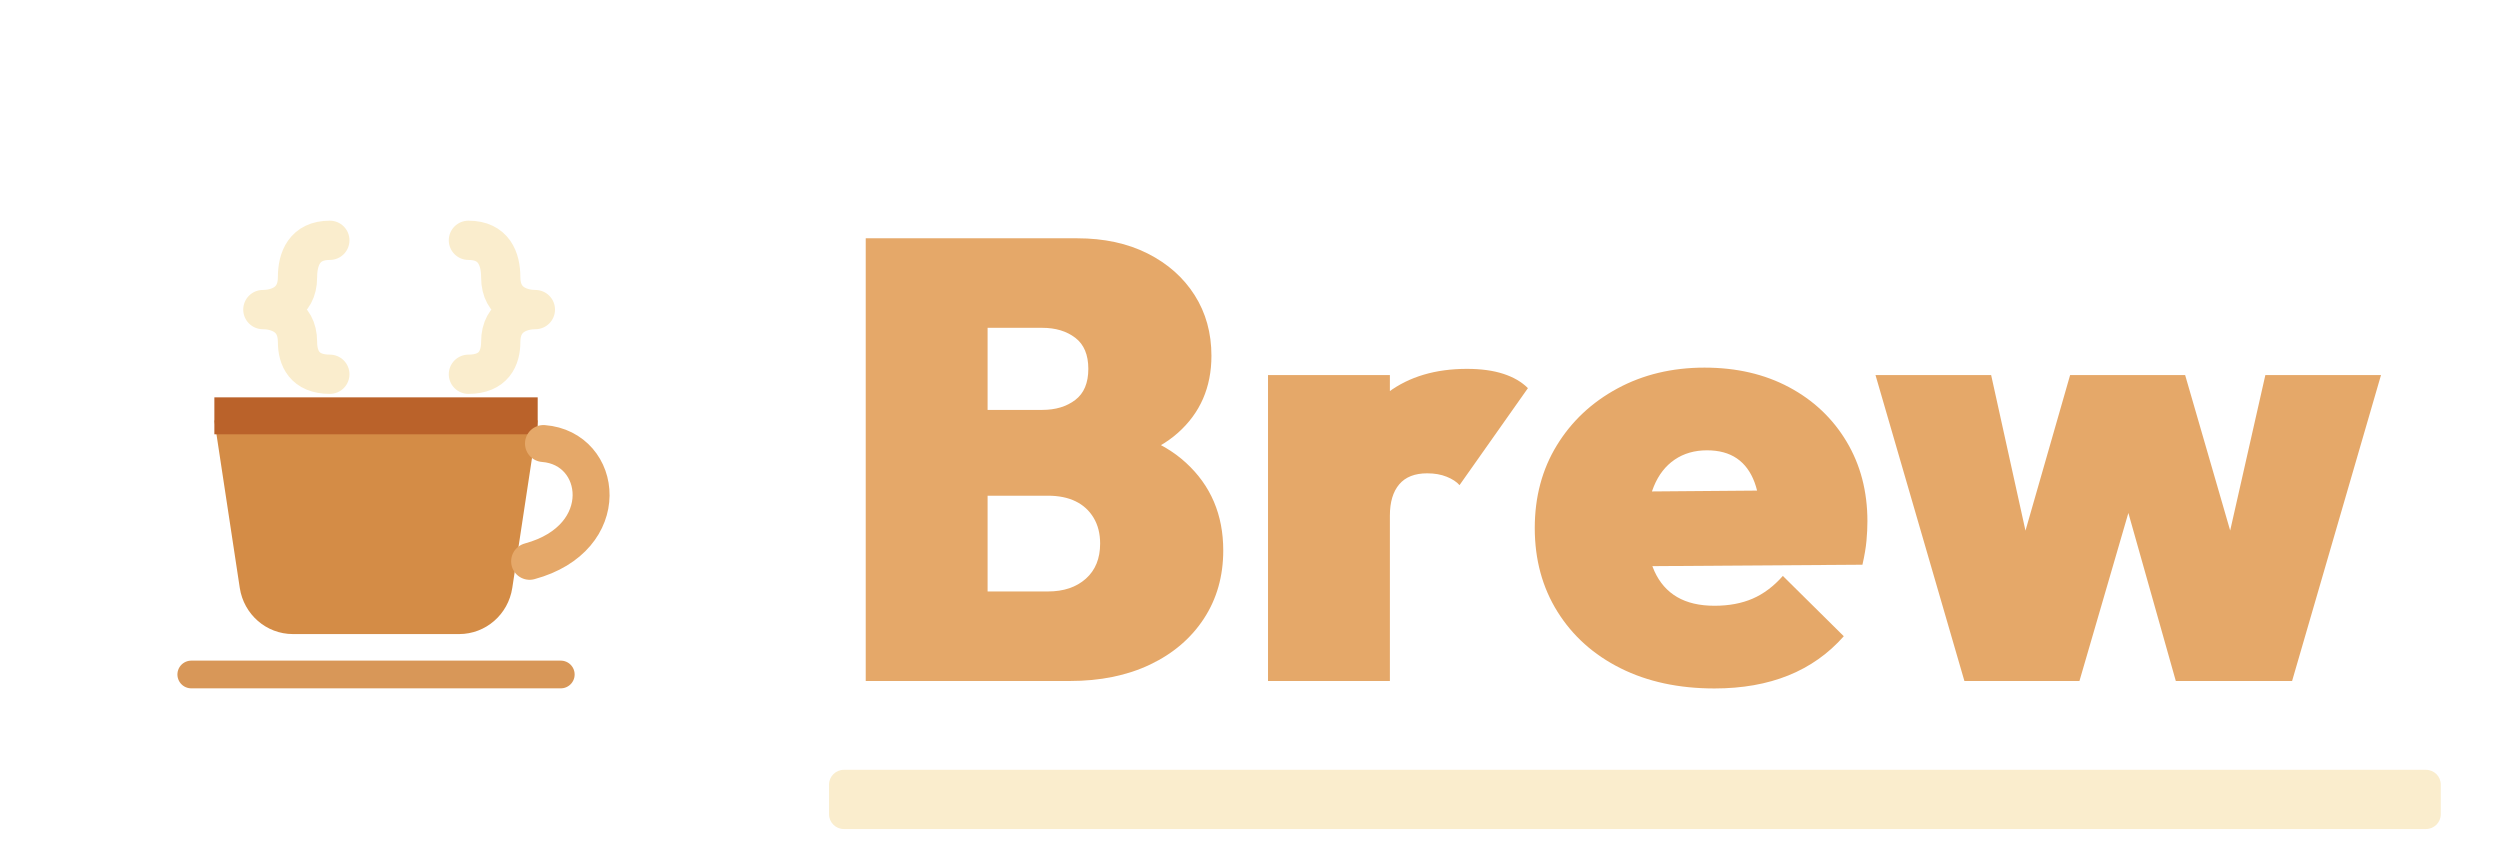
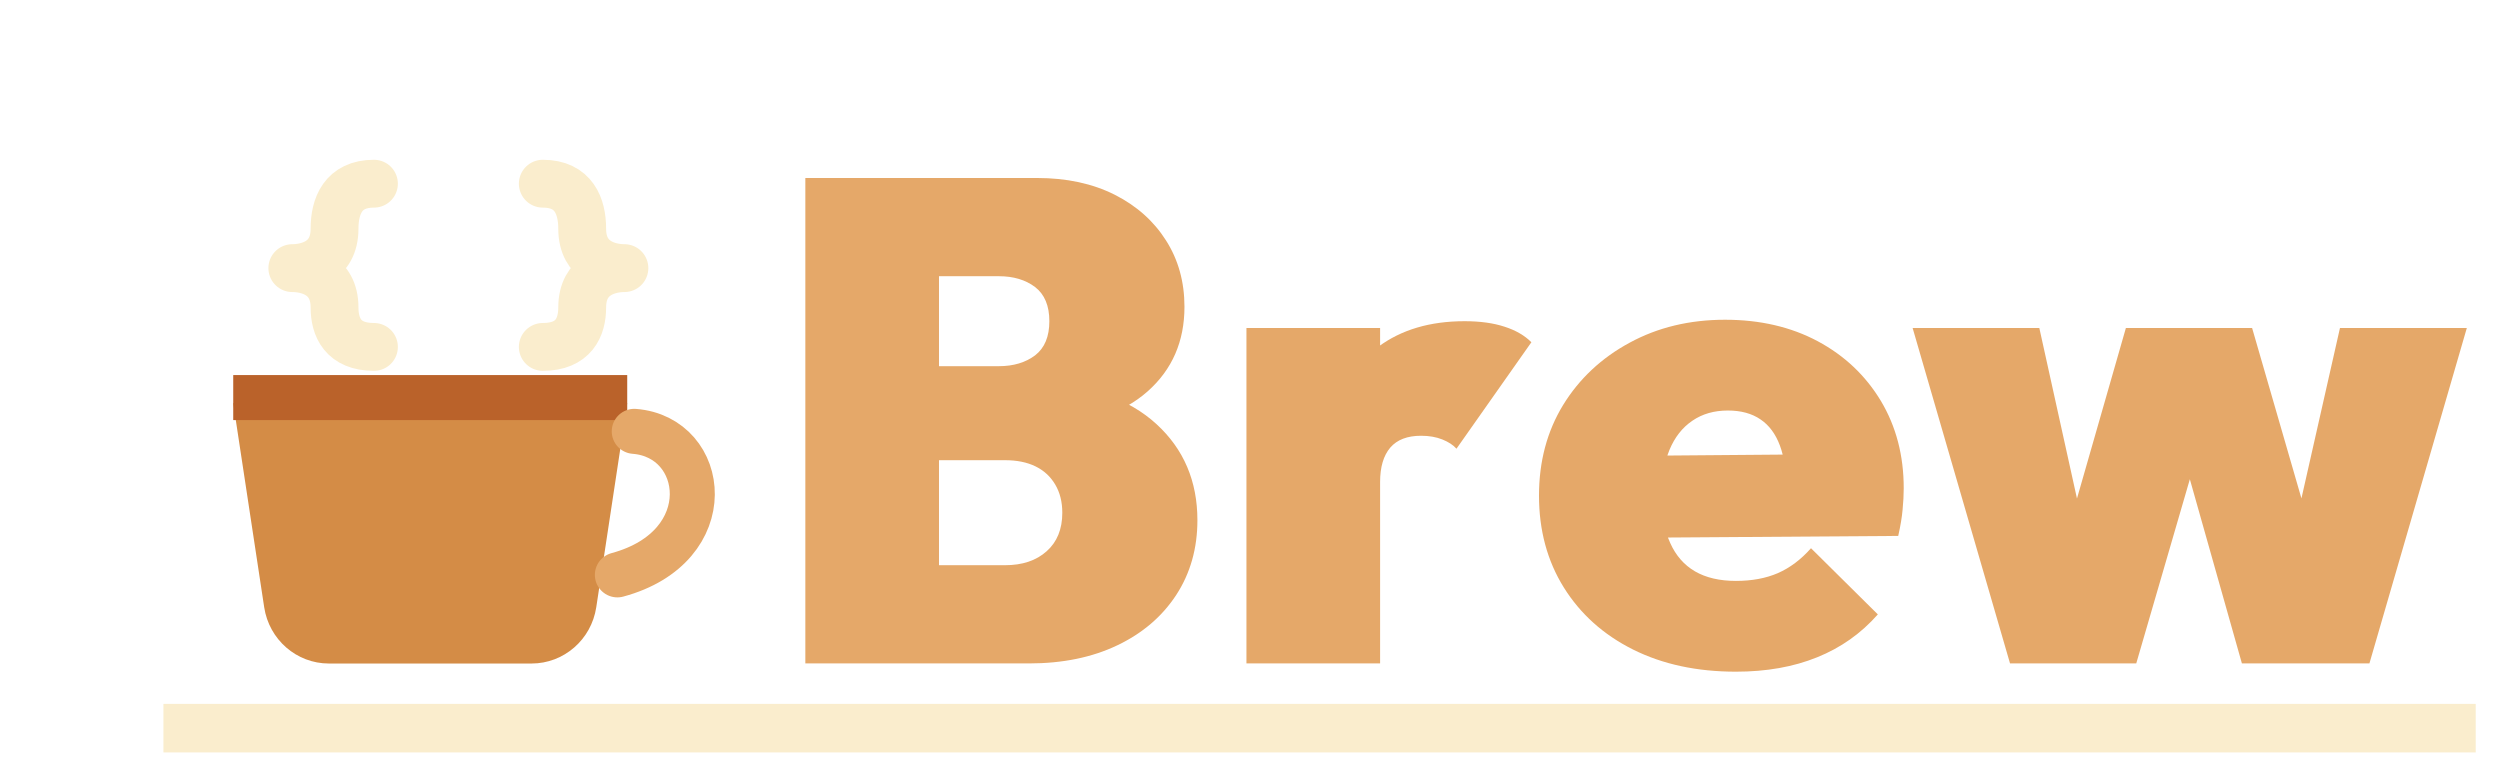
- <svg xmlns="http://www.w3.org/2000/svg" viewBox="0 0 168.87 58" fill="none" role="img" aria-label="Brew">
-   <g transform="translate(2,5) scale(0.78)">
+ <svg xmlns="http://www.w3.org/2000/svg" viewBox="0 0 154.5 47.5" fill="none" role="img" aria-label="Brew">
+   <g transform="translate(0.50,-1.17) scale(0.8696)">
    <path fill="#D48C46" d="M16 30h28l-2.2 14.5c-.35 2.3-2.3 4-4.6 4H22.8c-2.3 0-4.25-1.7-4.6-4L16 30z" />
    <path fill="#BA622A" d="M16 28h28v3.2H16z" />
    <path fill="none" stroke="#E5A869" stroke-width="3.2" stroke-linecap="round" d="M44.5 32c5.2.4 6.2 8.2-1.2 10.2" />
-     <path fill="none" stroke="#D48C46" stroke-width="2.4" stroke-linecap="round" opacity="0.9" d="M14 52h32" />
    <path fill="none" stroke="#FAEDCD" stroke-width="3.4" stroke-linecap="round" stroke-linejoin="round" d="M26 26c-2.2 0-2.8-1.4-2.8-2.8 0-2.4-2-2.8-3-2.8 1 0 3-.4 3-2.8C23.2 16 23.8 14.4 26 14.4" />
    <path fill="none" stroke="#FAEDCD" stroke-width="3.4" stroke-linecap="round" stroke-linejoin="round" d="M38 26c2.2 0 2.8-1.4 2.8-2.8 0-2.4 2-2.8 3-2.8-1 0-3-.4-3-2.8C40.8 16 40.2 14.4 38 14.4" />
  </g>
-   <path fill="#E5A869" d="M65.282 46.0V39.952H70.784Q72.38 39.952 73.346 39.091Q74.312 38.23 74.312 36.718Q74.312 35.71 73.871 34.975Q73.43 34.24 72.653 33.862Q71.876 33.484 70.784 33.484H65.282V27.688H70.406Q71.75 27.688 72.632 27.016Q73.514 26.344 73.514 24.916Q73.514 23.488 72.632 22.816Q71.75 22.144 70.406 22.144H65.282V16.096H72.758Q75.488 16.096 77.525 17.125Q79.562 18.154 80.696 19.939Q81.83 21.724 81.83 24.034Q81.83 27.226 79.562 29.242Q77.294 31.258 72.926 31.552L72.842 28.654Q77.588 28.948 80.108 31.258Q82.628 33.568 82.628 37.18Q82.628 39.784 81.326 41.779Q80.024 43.774 77.693 44.887Q75.362 46.0 72.254 46.0ZM58.478 46.0V16.096H66.71V46.0Z" />
-   <path fill="#E5A869" d="M85.652 46.0V25.336H93.884V46.0ZM93.884 34.828 90.062 31.426Q91.658 28.066 93.779 26.491Q95.899 24.916 99.092 24.916Q100.52 24.916 101.549 25.252Q102.578 25.588 103.208 26.218L98.588 32.77Q98.294 32.434 97.722 32.203Q97.151 31.972 96.404 31.972Q95.144 31.972 94.514 32.717Q93.884 33.463 93.884 34.828Z" />
-   <path fill="#E5A869" d="M115.808 46.504Q112.196 46.504 109.466 45.139Q106.736 43.774 105.203 41.317Q103.67 38.86 103.67 35.668Q103.67 32.518 105.161 30.082Q106.652 27.646 109.256 26.239Q111.86 24.832 115.136 24.832Q118.37 24.832 120.848 26.155Q123.326 27.478 124.733 29.83Q126.14 32.182 126.14 35.206Q126.14 35.836 126.077 36.529Q126.014 37.222 125.804 38.146L107.156 38.272V33.232L122.738 33.106L118.916 35.332Q118.916 33.652 118.517 32.581Q118.118 31.51 117.32 30.964Q116.522 30.418 115.304 30.418Q114.044 30.418 113.12 31.048Q112.196 31.678 111.713 32.854Q111.23 34.03 111.23 35.71Q111.23 37.432 111.755 38.587Q112.28 39.742 113.288 40.33Q114.296 40.918 115.808 40.918Q117.278 40.918 118.391 40.435Q119.504 39.952 120.428 38.902L124.544 42.976Q122.99 44.74 120.806 45.622Q118.622 46.504 115.808 46.504Z" />
-   <path fill="#E5A869" d="M132.692 46.0 126.686 25.336H134.498L137.816 40.372L135.506 40.414L139.832 25.336H147.602L151.97 40.414L149.618 40.372L153.02 25.336H160.832L154.826 46.0H146.972L142.94 31.72H144.62L140.462 46.0Z" />
-   <rect x="56" y="52" width="108.87" height="4" rx="1" fill="#FAEDCD" />
+   <path fill="#E5A869" d="M56.59 41.00V34.93H62.11Q63.72 34.93 64.68 34.07Q65.65 33.21 65.65 31.69Q65.65 30.68 65.21 29.94Q64.77 29.20 63.99 28.82Q63.21 28.44 62.11 28.44H56.59V22.63H61.73Q63.08 22.63 63.97 21.96Q64.85 21.28 64.85 19.85Q64.85 18.42 63.97 17.74Q63.08 17.07 61.73 17.07H56.59V11.00H64.09Q66.83 11.00 68.88 12.03Q70.92 13.06 72.06 14.86Q73.20 16.65 73.20 18.96Q73.20 22.17 70.92 24.19Q68.64 26.21 64.26 26.51L64.18 23.60Q68.94 23.89 71.47 26.21Q74.00 28.53 74.00 32.15Q74.00 34.76 72.69 36.77Q71.38 38.77 69.05 39.88Q66.71 41.00 63.59 41.00ZM49.77 41.00V11.00H58.03V41.00Z" />
+   <path fill="#E5A869" d="M77.03 41.00V20.27H85.29V41.00ZM85.29 29.79 81.45 26.38Q83.06 23.01 85.18 21.43Q87.31 19.85 90.51 19.85Q91.95 19.85 92.98 20.19Q94.01 20.52 94.64 21.15L90.01 27.73Q89.71 27.39 89.14 27.16Q88.57 26.93 87.82 26.93Q86.55 26.93 85.92 27.66Q85.29 28.40 85.29 29.79Z" />
+   <path fill="#E5A869" d="M107.28 41.51Q103.66 41.51 100.92 40.14Q98.18 38.77 96.64 36.30Q95.11 33.84 95.11 30.63Q95.11 27.47 96.60 25.03Q98.10 22.59 100.71 21.18Q103.32 19.76 106.61 19.76Q109.85 19.76 112.34 21.09Q114.82 22.42 116.24 24.78Q117.65 27.14 117.65 30.17Q117.65 30.80 117.58 31.50Q117.52 32.19 117.31 33.12L98.60 33.25V28.19L114.23 28.06L110.40 30.30Q110.40 28.61 110.00 27.54Q109.60 26.46 108.80 25.92Q108.00 25.37 106.78 25.37Q105.51 25.37 104.59 26.00Q103.66 26.63 103.17 27.81Q102.69 28.99 102.69 30.68Q102.69 32.40 103.22 33.56Q103.74 34.72 104.75 35.31Q105.77 35.90 107.28 35.90Q108.76 35.90 109.87 35.42Q110.99 34.93 111.92 33.88L116.05 37.97Q114.49 39.74 112.30 40.62Q110.11 41.51 107.28 41.51Z" />
+   <path fill="#E5A869" d="M124.22 41.00 118.20 20.27H126.03L129.36 35.35L127.04 35.40L131.38 20.27H139.18L143.56 35.40L141.20 35.35L144.61 20.27H152.45L146.43 41.00H138.55L134.50 26.67H136.19L132.02 41.00Z" />
+   <rect x="10.1" y="43.5" width="142.9" height="3.0" fill="#FAEDCD" />
</svg>
